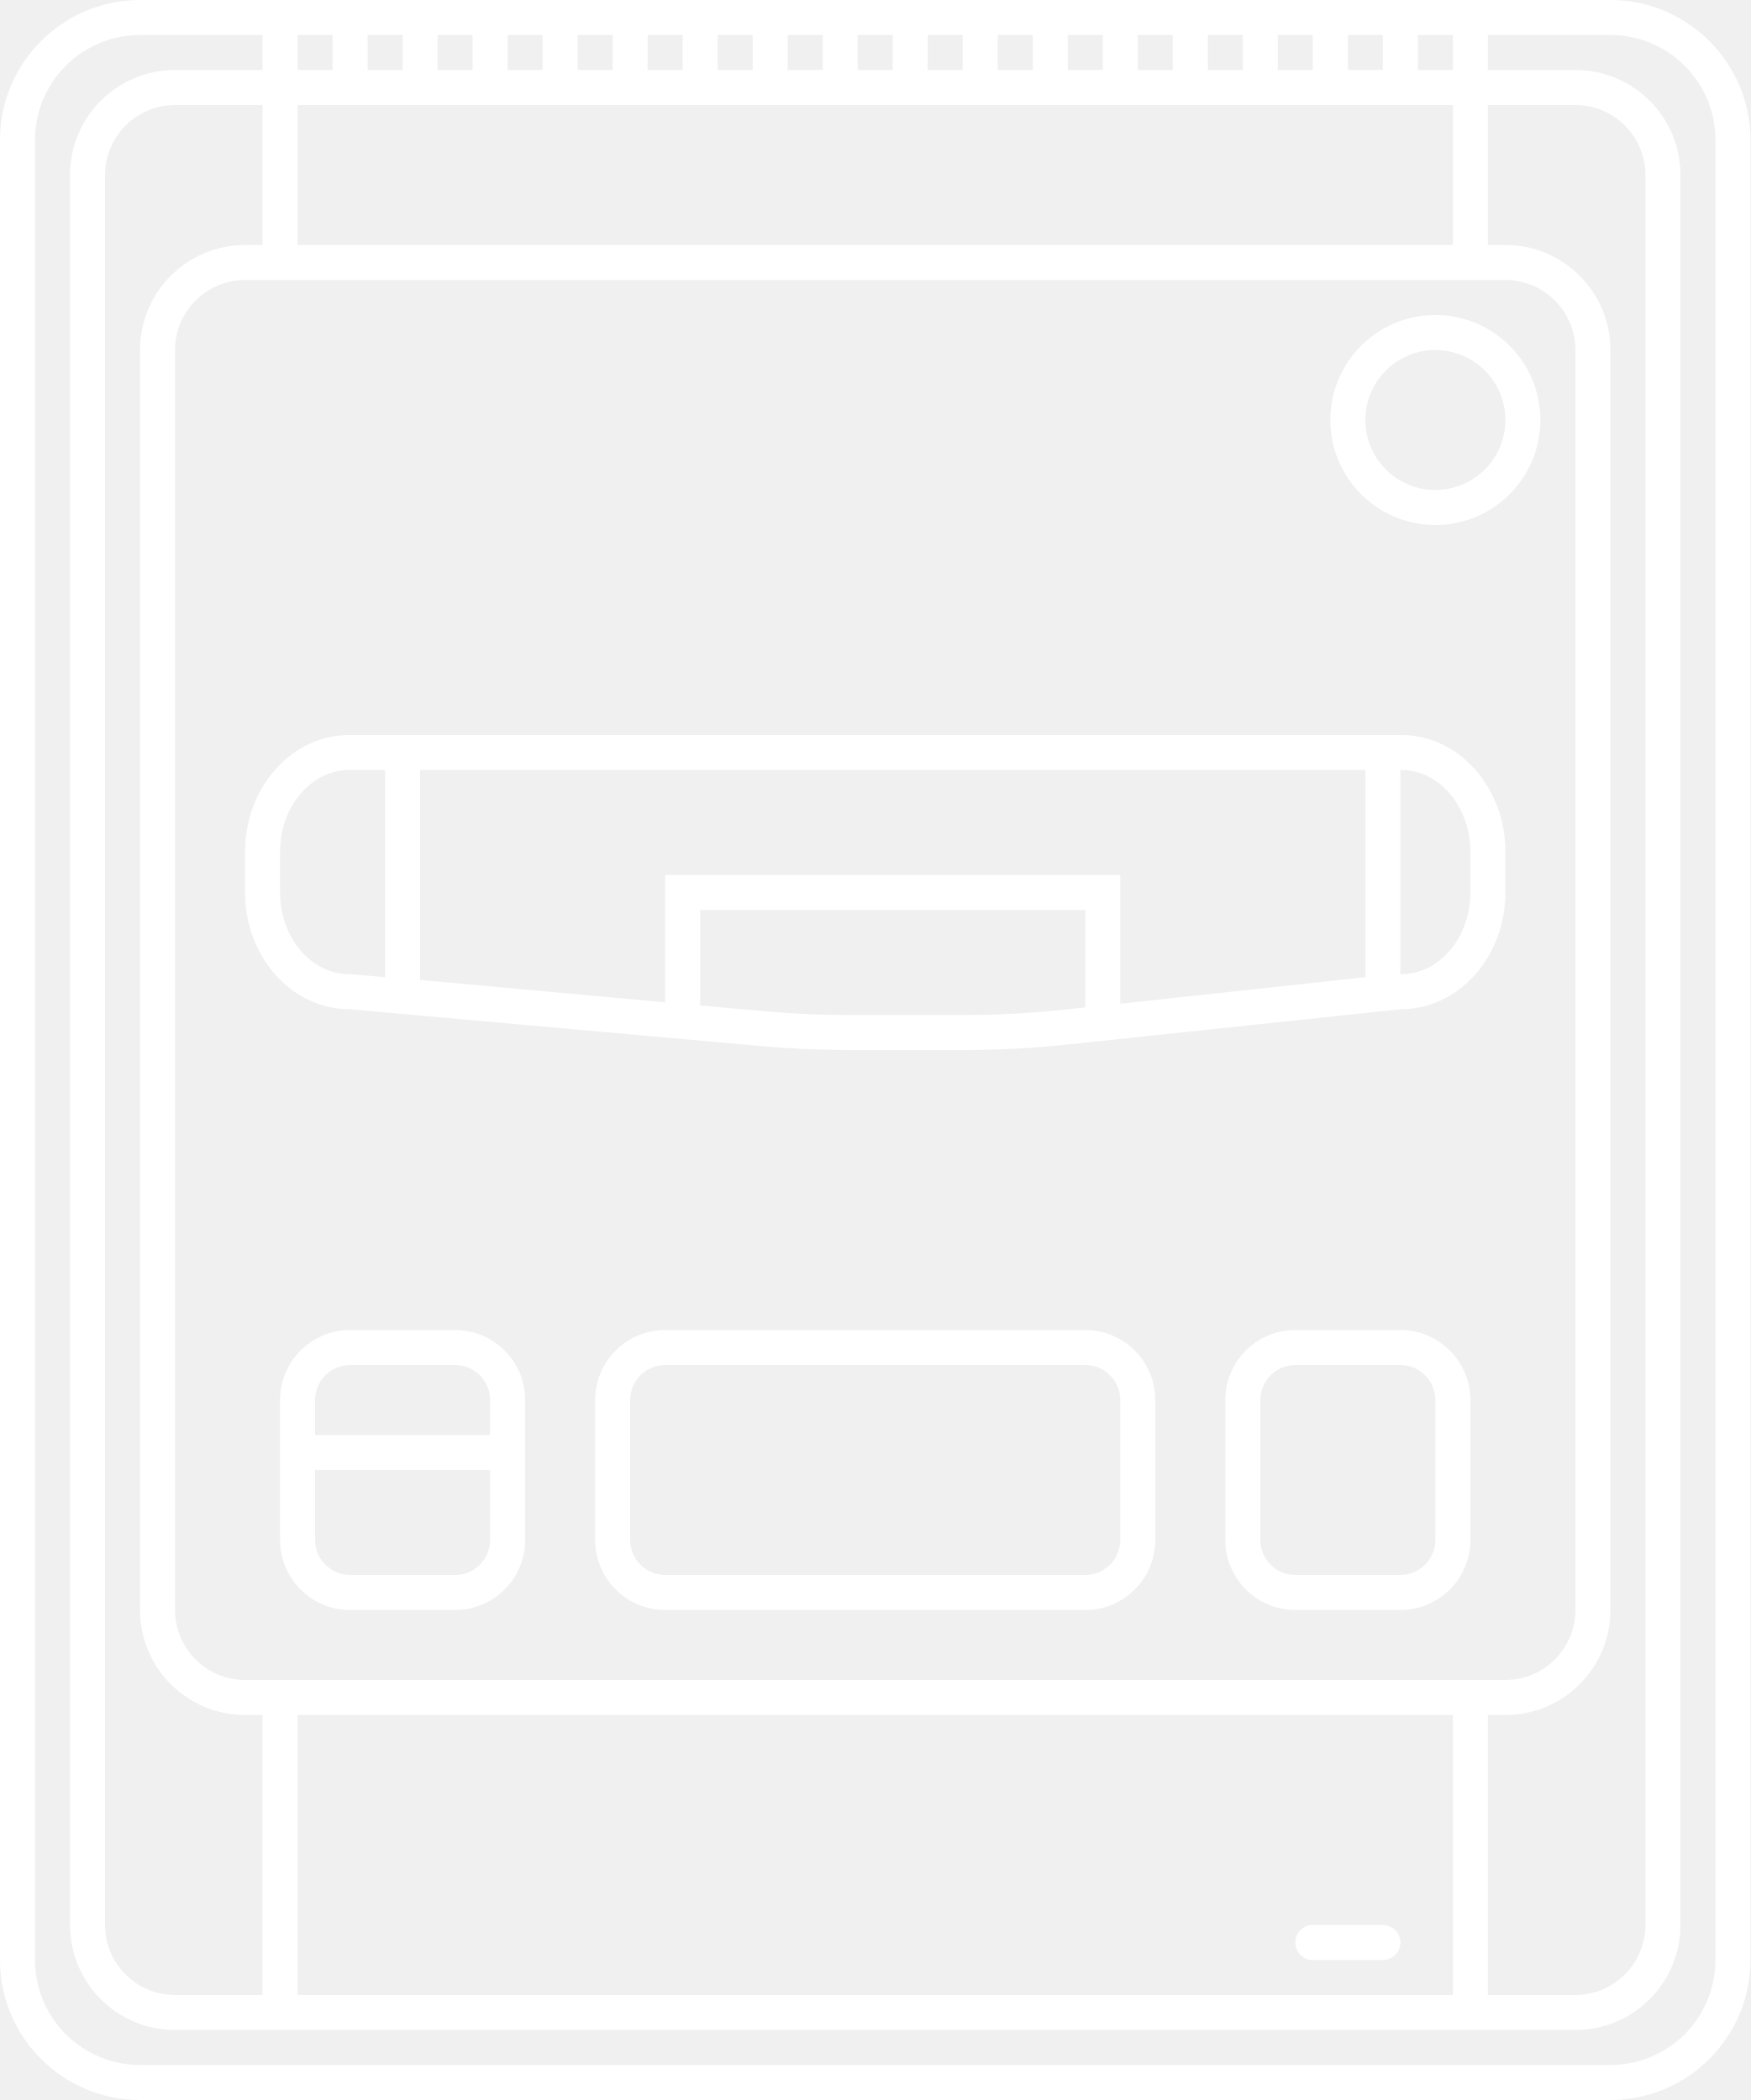
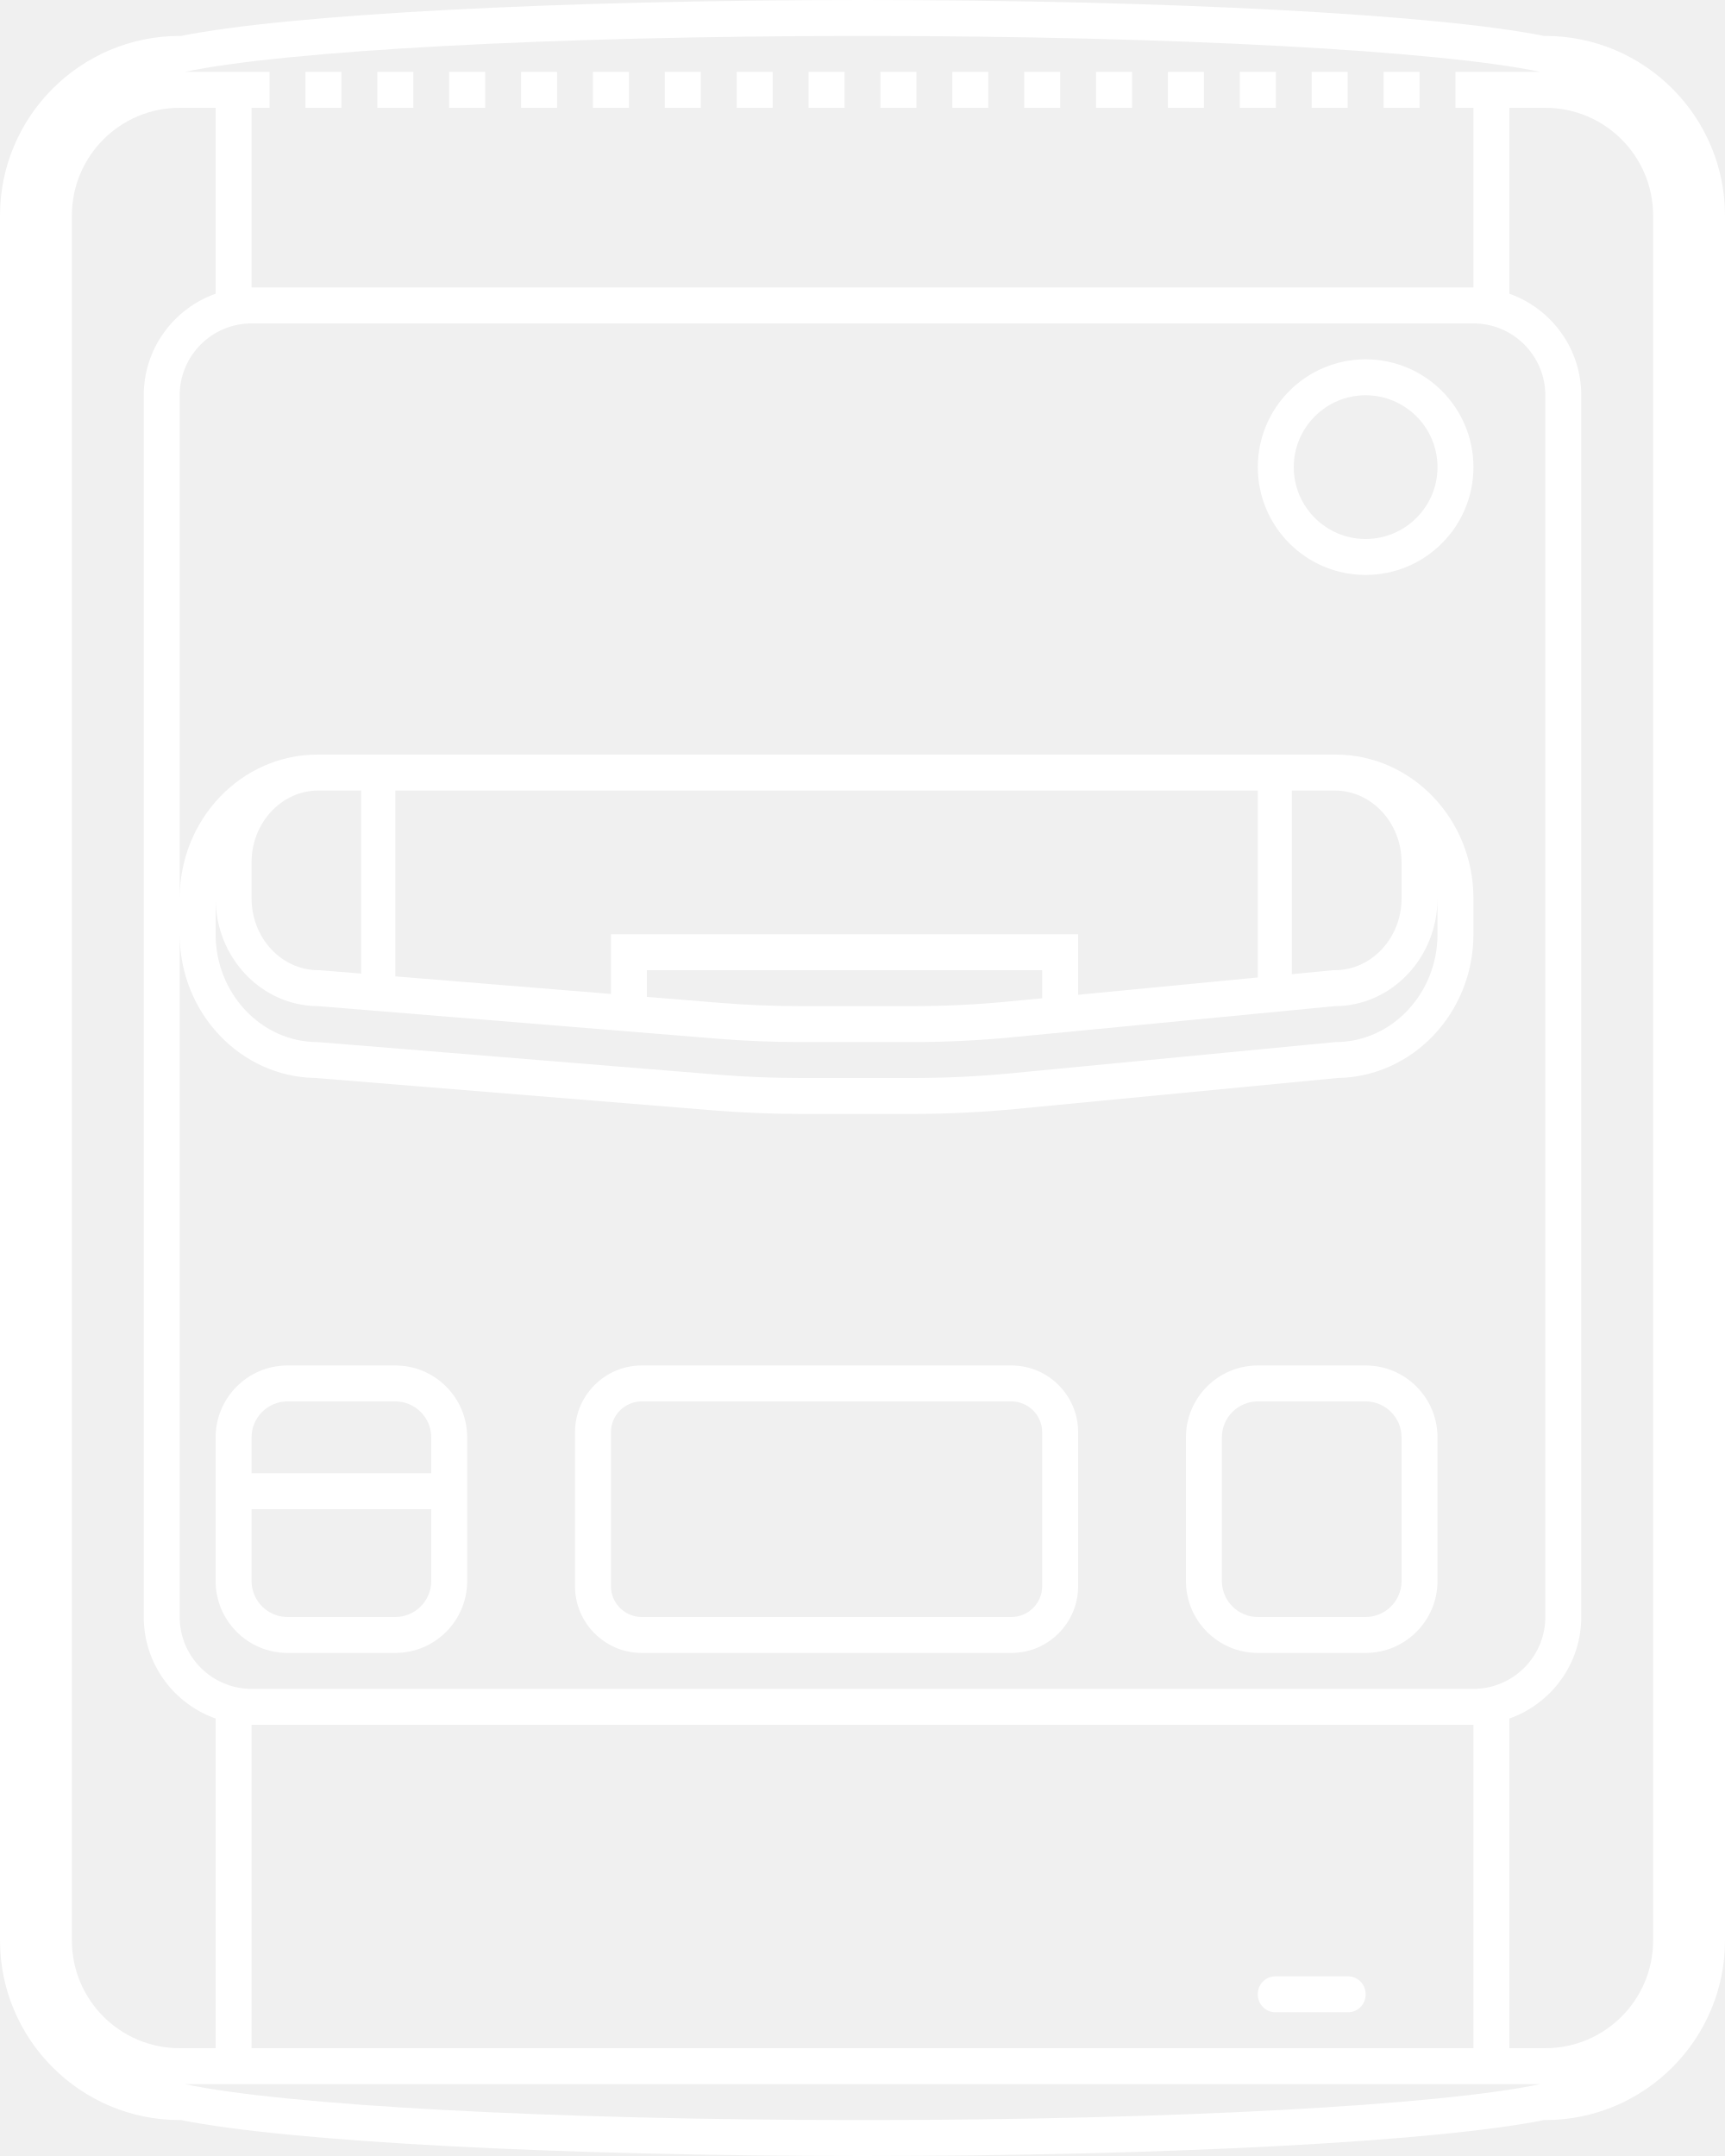
- <svg xmlns="http://www.w3.org/2000/svg" viewBox="0 0 266.667 320" height="320" width="266.667" xml:space="preserve" id="svg2" version="1.1">
+ <svg xmlns="http://www.w3.org/2000/svg" viewBox="0 0 256 320" height="320" width="256" xml:space="preserve" id="svg2" version="1.1">
  <defs id="defs6">
    <clipPath id="clipPath18" clipPathUnits="userSpaceOnUse">
      <path id="path16" d="M 0,256 H 256 V 0 H 0 Z" />
    </clipPath>
  </defs>
-   <g transform="matrix(1.333333,0,0,-1.333333,-37.33333,330.6667)" id="g10">
+   <g transform="matrix(1.333333,0,0,-1.333333,-48,330.6667)" id="g10">
    <g id="g12">
      <g clip-path="url(#clipPath18)" id="g14">
-         <g transform="translate(224,24)" id="g20">
-           <path id="path22" style="fill:#ffffff;fill-opacity:1;fill-rule:nonzero;stroke:none" d="m 0,0 c 0,-6.627 -5.373,-12 -12,-12 h -168 c -6.627,0 -12,5.373 -12,12 v 208 c 0,6.627 5.373,12 12,12 h 14 v -4 h -10 c -6.627,0 -12,-5.373 -12,-12 V 4 c 0,-6.627 5.373,-12 12,-12 h 10 4 132 4 10 c 6.627,0 12,5.373 12,12 v 200 c 0,6.627 -5.373,12 -12,12 h -10 v 4 h 14 c 6.627,0 12,-5.373 12,-12 z m -162,220 h 4 v -4 h -4 z m 8,0 h 4 v -4 h -4 z m 8,0 h 4 v -4 h -4 z m 8,0 h 4 v -4 h -4 z m 8,0 h 4 v -4 h -4 z m 8,0 h 4 v -4 h -4 z m 8,0 h 4 v -4 h -4 z m 8,0 h 4 v -4 h -4 z m 8,0 h 4 v -4 h -4 z m 8,0 h 4 v -4 h -4 z m 8,0 h 4 v -4 h -4 z m 8,0 h 4 v -4 h -4 z m 8,0 h 4 v -4 h -4 z m 8,0 h 4 v -4 h -4 z m 8,0 h 4 v -4 h -4 z m 8,0 h 4 v -4 h -4 z m 12,-24 h -132 v 16 h 132 z m 4,-168 h 2 c 6.627,0 12,5.373 12,12 v 144 c 0,6.627 -5.373,12 -12,12 h -2 v 16 h 10 c 4.411,0 8,-3.589 8,-8 V 4 c 0,-4.411 -3.589,-8 -8,-8 h -10 z m -136,0 H -30 V -4 h -132 z m 138,164 c 4.411,0 8,-3.589 8,-8 V 40 c 0,-4.411 -3.589,-8 -8,-8 h -144 c -4.411,0 -8,3.589 -8,8 v 144 c 0,4.411 3.589,8 8,8 z m -144,4 c -6.627,0 -12,-5.373 -12,-12 V 40 c 0,-6.627 5.373,-12 12,-12 h 2 V -4 h -10 c -4.411,0 -8,3.589 -8,8 v 200 c 0,4.411 3.589,8 8,8 h 10 v -16 z m 134,24 h 4 v -4 h -4 z m 22,4 h -14 -4 -4 -4 -4 -4 -4 -4 -4 -4 -4 -4 -4 -4 -4 -4 -4 -4 -4 -4 -4 -4 -4 -4 -4 -4 -4 -4 -4 -4 -4 -4 -4 -4 -4 -4 -14 c -8.822,0 -16,-7.178 -16,-16 V 0 c 0,-8.822 7.178,-16 16,-16 h 168 c 8.822,0 16,7.178 16,16 v 208 c 0,8.822 -7.178,16 -16,16" />
+         <g transform="translate(220,32)" id="g20">
+           <path id="path22" style="fill:#ffffff;fill-opacity:1;fill-rule:nonzero;stroke:none" d="m 0,0 c 0,-6.627 -5.373,-12 -12,-12 h -4 v 36.697 c 4.657,1.65 8,6.08 8,11.303 v 136 c 0,5.223 -3.343,9.653 -8,11.303 V 204 h 4 c 6.627,0 12,-5.373 12,-12 z m -88,-20 c -34.83,0 -64.445,1.67 -75.43,4 h 150.86 c -10.985,-2.33 -40.6,-4 -75.43,-4 m -76,8 c -6.627,0 -12,5.373 -12,12 v 192 c 0,6.627 5.373,12 12,12 h 4 v -20.697 c -4.658,-1.65 -8,-6.08 -8,-11.303 V 36 c 0,-5.223 3.342,-9.653 8,-11.303 V -12 Z M -40.208,107.557 V 128 h 4.773 c 4.1,0 7.435,-3.589 7.435,-8 v -4 c 0,-4.411 -3.335,-8 -7.435,-8 h -0.18 l -0.18,-0.018 z M -68,108 v -3.123 l -3.825,-0.369 C -75.323,104.171 -78.877,104 -82.39,104 h -12.518 c -2.973,0 -5.984,0.123 -8.949,0.365 L -112,105.029 V 108 Z m -48,4 v -6.645 l -24,1.958 V 128 h 96 v -20.809 l -20,-1.928 V 112 Z m -40,4 v 4 c 0,4.411 3.335,8 7.435,8 h 4.762 v -20.376 l -4.457,0.363 -0.153,0.013 h -0.152 c -4.1,0 -7.435,3.589 -7.435,8 m 7.424,-12 44.394,-3.622 c 3.073,-0.251 6.193,-0.378 9.274,-0.378 h 12.518 c 3.64,0 7.324,0.177 10.949,0.527 L -35.423,104 c 6.3,0.007 11.423,5.387 11.423,12 v -4 c 0,-6.6 -5.1,-12 -11.333,-12 L -71.428,96.526 C -75.066,96.175 -78.719,96 -82.373,96 h -12.54 c -3.094,0 -6.187,0.126 -9.272,0.377 L -148.667,100 C -154.9,100 -160,105.4 -160,112 v 4 c 0,-6.613 5.124,-11.994 11.424,-12 M -20,-12 h -136 v 36 h 136 z m -136,40 c -4.411,0 -8,3.589 -8,8 v 76 c 0,-8.762 6.784,-15.901 15.158,-15.999 l 44.333,-3.61 C -101.33,92.131 -98.101,92 -94.913,92 h 12.54 c 3.767,0 7.578,0.183 11.328,0.544 l 35.919,3.457 C -26.767,96.118 -20,103.25 -20,112 v 4 c 0,8.822 -6.879,16 -15.333,16 h -0.102 -113.13 -0.102 C -157.122,132 -164,124.822 -164,116 v 56 c 0,4.411 3.589,8 8,8 h 136 c 4.411,0 8,-3.589 8,-8 V 36 c 0,-4.411 -3.589,-8 -8,-8 z m 68,184 c 34.83,0 64.445,-1.67 75.43,-4 h -5.43 -2 -2 v -4 h 2 v -20 h -136 v 20 h 2 v 4 h -2 -2 -5.43 c 10.985,2.33 40.6,4 75.43,4 m 76,0 h -0.16 c -11.834,2.396 -42.156,4 -75.84,4 -33.684,0 -64.005,-1.604 -75.84,-4 H -164 c -11.028,0 -20,-8.972 -20,-20 V 0 c 0,-11.028 8.972,-20 20,-20 h 0.16 c 11.835,-2.396 42.156,-4 75.84,-4 33.684,0 64.006,1.604 75.84,4 H -12 c 11.028,0 20,8.972 20,20 v 192 c 0,11.028 -8.972,20 -20,20" />
        </g>
-         <g transform="translate(80,68)" id="g24">
-           <path id="path26" style="fill:#ffffff;fill-opacity:1;fill-rule:nonzero;stroke:none" d="m 0,0 h -12 c -2.2,0 -4,1.8 -4,4 v 8 H 4 V 4 C 4,1.8 2.2,0 0,0 m -16,20 c 0,2.2 1.8,4 4,4 H 0 c 2.2,0 4,-1.8 4,-4 v -4 h -20 z m 16,8 h -12 c -4.411,0 -8,-3.589 -8,-8 V 4 c 0,-4.411 3.589,-8 8,-8 H 0 c 4.411,0 8,3.589 8,8 v 16 c 0,4.411 -3.589,8 -8,8" />
+         <path id="path24" style="fill:#ffffff;fill-opacity:1;fill-rule:nonzero;stroke:none" d="m 162,240 h -4 v -4 h 4 z" />
+         <path id="path26" style="fill:#ffffff;fill-opacity:1;fill-rule:nonzero;stroke:none" d="m 154,240 h -4 v -4 h 4 z" />
+         <path id="path28" style="fill:#ffffff;fill-opacity:1;fill-rule:nonzero;stroke:none" d="m 146,240 h -4 v -4 h 4 z" />
+         <path id="path30" style="fill:#ffffff;fill-opacity:1;fill-rule:nonzero;stroke:none" d="m 138,240 h -4 v -4 h 4 z" />
+         <path id="path32" style="fill:#ffffff;fill-opacity:1;fill-rule:nonzero;stroke:none" d="m 194,240 h -4 v -4 h 4 z" />
+         <path id="path34" style="fill:#ffffff;fill-opacity:1;fill-rule:nonzero;stroke:none" d="m 170,240 h -4 v -4 h 4 z" />
+         <path id="path36" style="fill:#ffffff;fill-opacity:1;fill-rule:nonzero;stroke:none" d="m 130,240 h -4 v -4 h 4 z" />
+         <path id="path38" style="fill:#ffffff;fill-opacity:1;fill-rule:nonzero;stroke:none" d="m 186,240 h -4 v -4 h 4 z" />
+         <path id="path40" style="fill:#ffffff;fill-opacity:1;fill-rule:nonzero;stroke:none" d="m 178,240 h -4 v -4 h 4 z" />
+         <path id="path42" style="fill:#ffffff;fill-opacity:1;fill-rule:nonzero;stroke:none" d="m 82,240 h -4 v -4 h 4 z" />
+         <path id="path44" style="fill:#ffffff;fill-opacity:1;fill-rule:nonzero;stroke:none" d="m 74,240 h -4 v -4 h 4 z" />
+         <path id="path46" style="fill:#ffffff;fill-opacity:1;fill-rule:nonzero;stroke:none" d="m 90,240 h -4 v -4 h 4 z" />
+         <path id="path48" style="fill:#ffffff;fill-opacity:1;fill-rule:nonzero;stroke:none" d="m 98,240 h -4 v -4 h 4 z" />
+         <path id="path50" style="fill:#ffffff;fill-opacity:1;fill-rule:nonzero;stroke:none" d="m 114,240 h -4 v -4 h 4 z" />
+         <path id="path52" style="fill:#ffffff;fill-opacity:1;fill-rule:nonzero;stroke:none" d="m 106,240 h -4 v -4 h 4 z" />
+         <path id="path54" style="fill:#ffffff;fill-opacity:1;fill-rule:nonzero;stroke:none" d="m 122,240 h -4 v -4 h 4 z" />
+         <g transform="translate(152,71.4287)" id="g56">
+           <path id="path58" style="fill:#ffffff;fill-opacity:1;fill-rule:nonzero;stroke:none" d="M 0,0 C 0,-1.886 -1.543,-3.429 -3.429,-3.429 H -44.571 C -46.457,-3.429 -48,-1.886 -48,0 v 17.143 c 0,1.885 1.543,3.428 3.429,3.428 H -3.429 C -1.543,20.571 0,19.028 0,17.143 Z M -3.429,24.571 H -44.571 C -48.667,24.571 -52,21.239 -52,17.143 V 0 c 0,-4.097 3.333,-7.429 7.429,-7.429 H -3.429 C 0.668,-7.429 4,-4.097 4,0 v 17.143 c 0,4.096 -3.332,7.428 -7.429,7.428" />
        </g>
-         <g transform="translate(192,72)" id="g28">
-           <path id="path30" style="fill:#ffffff;fill-opacity:1;fill-rule:nonzero;stroke:none" d="m 0,0 c 0,-2.2 -1.8,-4 -4,-4 h -12 c -2.2,0 -4,1.8 -4,4 v 16 c 0,2.2 1.8,4 4,4 h 12 c 2.2,0 4,-1.8 4,-4 z m -4,24 h -12 c -4.411,0 -8,-3.589 -8,-8 V 0 c 0,-4.411 3.589,-8 8,-8 h 12 c 4.411,0 8,3.589 8,8 v 16 c 0,4.411 -3.589,8 -8,8" />
+         <g transform="translate(188,188)" id="g60">
+           <path id="path62" style="fill:#ffffff;fill-opacity:1;fill-rule:nonzero;stroke:none" d="m 0,0 c -4.411,0 -8,3.589 -8,8 0,4.411 3.589,8 8,8 C 4.411,16 8,12.411 8,8 8,3.589 4.411,0 0,0 M 0,20 C -6.627,20 -12,14.627 -12,8 -12,1.373 -6.627,-4 0,-4 6.627,-4 12,1.373 12,8 12,14.627 6.627,20 0,20" />
        </g>
-         <g transform="translate(156,72)" id="g32">
-           <path id="path34" style="fill:#ffffff;fill-opacity:1;fill-rule:nonzero;stroke:none" d="m 0,0 c 0,-2.2 -1.8,-4 -4,-4 h -48 c -2.2,0 -4,1.8 -4,4 v 16 c 0,2.2 1.8,4 4,4 h 48 c 2.2,0 4,-1.8 4,-4 z m -4,24 h -48 c -4.411,0 -8,-3.589 -8,-8 V 0 c 0,-4.411 3.589,-8 8,-8 h 48 c 4.411,0 8,3.589 8,8 v 16 c 0,4.411 -3.589,8 -8,8" />
+         <g transform="translate(177.958,24)" id="g64">
+           <path id="path66" style="fill:#ffffff;fill-opacity:1;fill-rule:nonzero;stroke:none" d="m 0,0 h 8.084 c 1.077,0 1.958,0.881 1.958,1.958 V 2.042 C 10.042,3.119 9.161,4 8.084,4 H 0 C -1.077,4 -1.958,3.119 -1.958,2.042 V 1.958 C -1.958,0.881 -1.077,0 0,0" />
        </g>
-         <g transform="translate(60,150.6665)" id="g36">
-           <path id="path38" style="fill:#ffffff;fill-opacity:1;fill-rule:nonzero;stroke:none" d="M 0,0 C 0,5.146 3.543,9.333 7.899,9.333 H 12 V -14.353 L 8.224,-14.014 8.062,-14 H 7.899 C 3.543,-14 0,-9.813 0,-4.667 Z m 124,9.333 v -23.676 l -28,-3.035 v 10.711 4 H 92 48 44 v -4 -10.553 l -28,2.558 V 9.333 Z m 4.101,0 C 132.457,9.333 136,5.146 136,0 V -4.667 C 136,-9.813 132.457,-14 128.101,-14 H 128 V 9.333 Z M 89.436,-18.074 c -3.717,-0.393 -7.494,-0.593 -11.225,-0.593 h -13.3 c -3.16,0 -6.359,0.144 -9.509,0.426 L 48,-17.578 V -6.667 H 92 V -17.802 Z M -4,-4.667 C -4,-12.012 1.329,-17.99 7.883,-18 l 47.162,-4.225 c 3.268,-0.293 6.588,-0.442 9.866,-0.442 h 13.3 c 3.872,0 7.79,0.208 11.645,0.616 L 128.12,-18 c 6.552,0.012 11.88,5.989 11.88,13.333 V 0 c 0,7.352 -5.338,13.333 -11.899,13.333 H 7.899 C 1.338,13.333 -4,7.352 -4,0 Z" />
+         <g transform="translate(84,84)" id="g68">
+           <path id="path70" style="fill:#ffffff;fill-opacity:1;fill-rule:nonzero;stroke:none" d="m 0,0 h -20 v 4 c 0,2.2 1.8,4 4,4 H -4 C -1.8,8 0,6.2 0,4 Z m 0,-12 c 0,-2.2 -1.8,-4 -4,-4 h -12 c -2.2,0 -4,1.8 -4,4 v 8 H 0 Z m -4,24 h -12 c -4.411,0 -8,-3.589 -8,-8 v -16 c 0,-4.411 3.589,-8 8,-8 h 12 c 4.411,0 8,3.589 8,8 V 4 c 0,4.411 -3.589,8 -8,8" />
        </g>
-         <g transform="translate(192,208)" id="g40">
-           <path id="path42" style="fill:#ffffff;fill-opacity:1;fill-rule:nonzero;stroke:none" d="m 0,0 c 4.411,0 8,-3.589 8,-8 0,-4.411 -3.589,-8 -8,-8 -4.411,0 -8,3.589 -8,8 0,4.411 3.589,8 8,8 m 0,-20 c 6.627,0 12,5.373 12,12 0,6.627 -5.373,12 -12,12 -6.627,0 -12,-5.373 -12,-12 0,-6.627 5.373,-12 12,-12" />
-         </g>
-         <g transform="translate(186,28)" id="g44">
-           <path id="path46" style="fill:#ffffff;fill-opacity:1;fill-rule:nonzero;stroke:none" d="m 0,0 h -8 c -1.1,0 -2,-0.9 -2,-2 0,-1.1 0.9,-2 2,-2 h 8 c 1.1,0 2,0.9 2,2 0,1.1 -0.9,2 -2,2" />
+         <g transform="translate(192,84)" id="g72">
+           <path id="path74" style="fill:#ffffff;fill-opacity:1;fill-rule:nonzero;stroke:none" d="m 0,0 v -4 -8 c 0,-2.2 -1.8,-4 -4,-4 h -12 c -2.2,0 -4,1.8 -4,4 v 8 4 4 c 0,2.2 1.8,4 4,4 H -4 C -1.8,8 0,6.2 0,4 Z m -4,12 h -12 c -4.411,0 -8,-3.589 -8,-8 v -16 c 0,-4.411 3.589,-8 8,-8 h 12 c 4.411,0 8,3.589 8,8 V 4 c 0,4.411 -3.589,8 -8,8" />
        </g>
      </g>
    </g>
  </g>
</svg>
